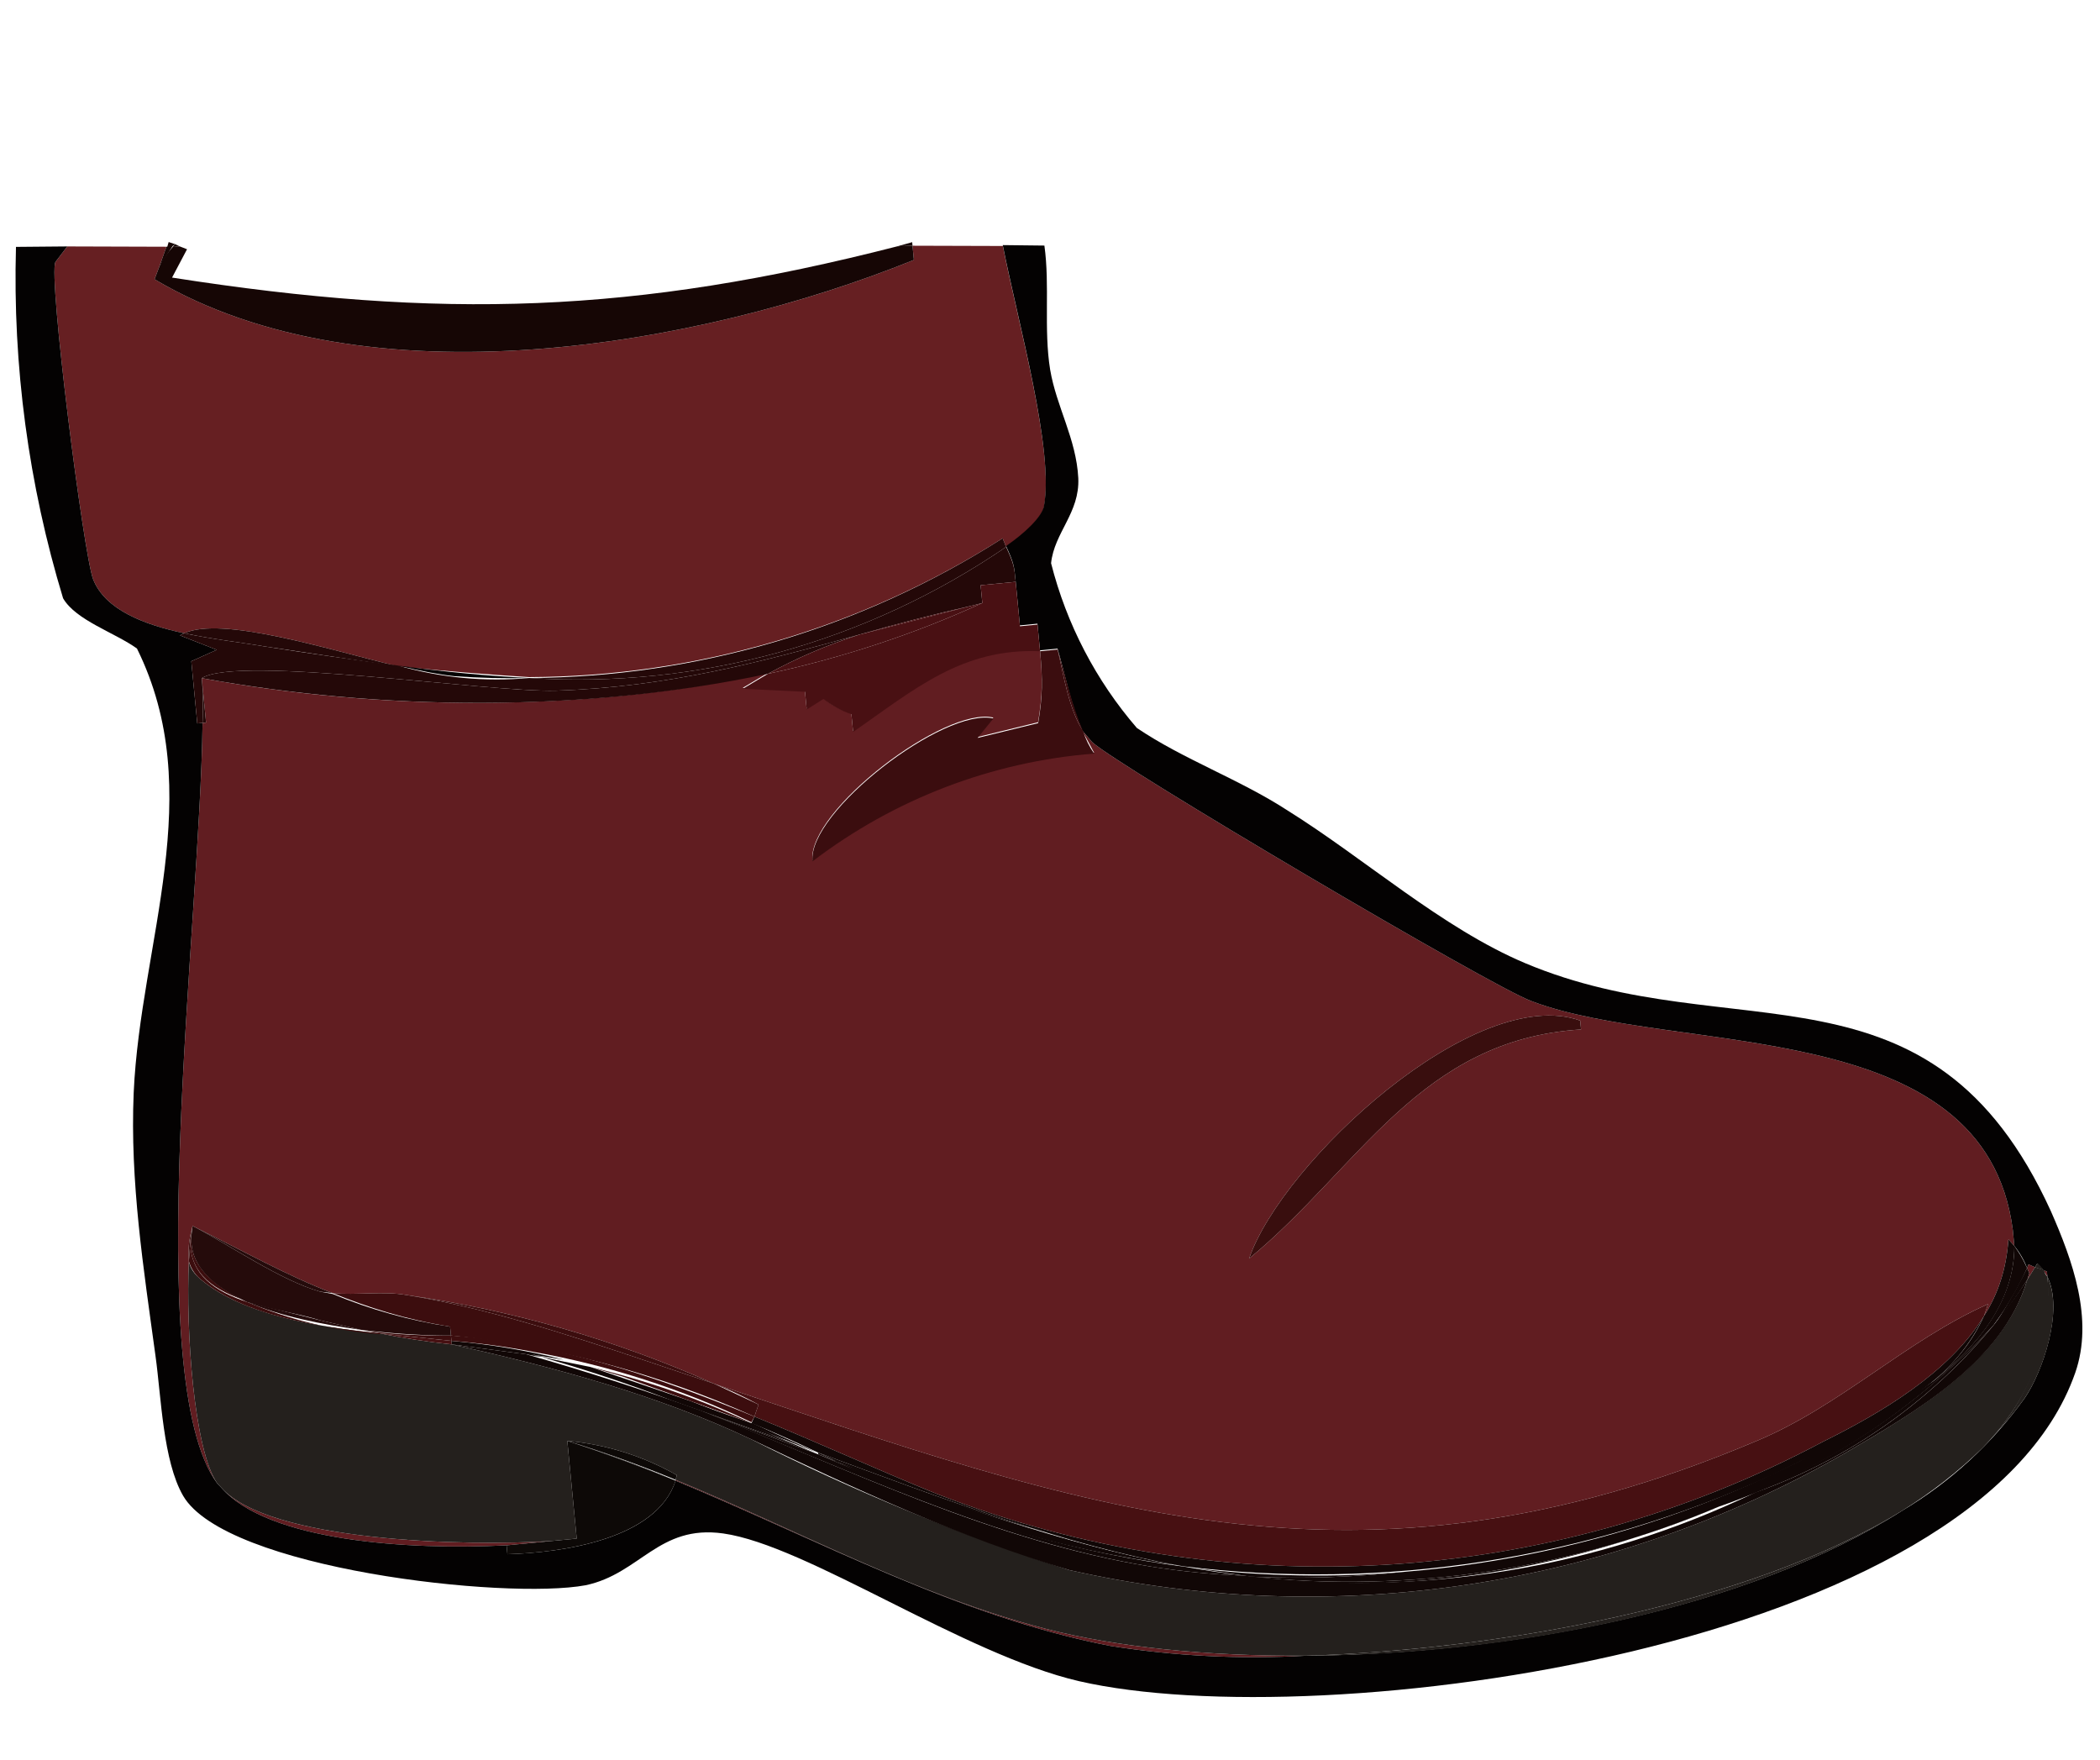
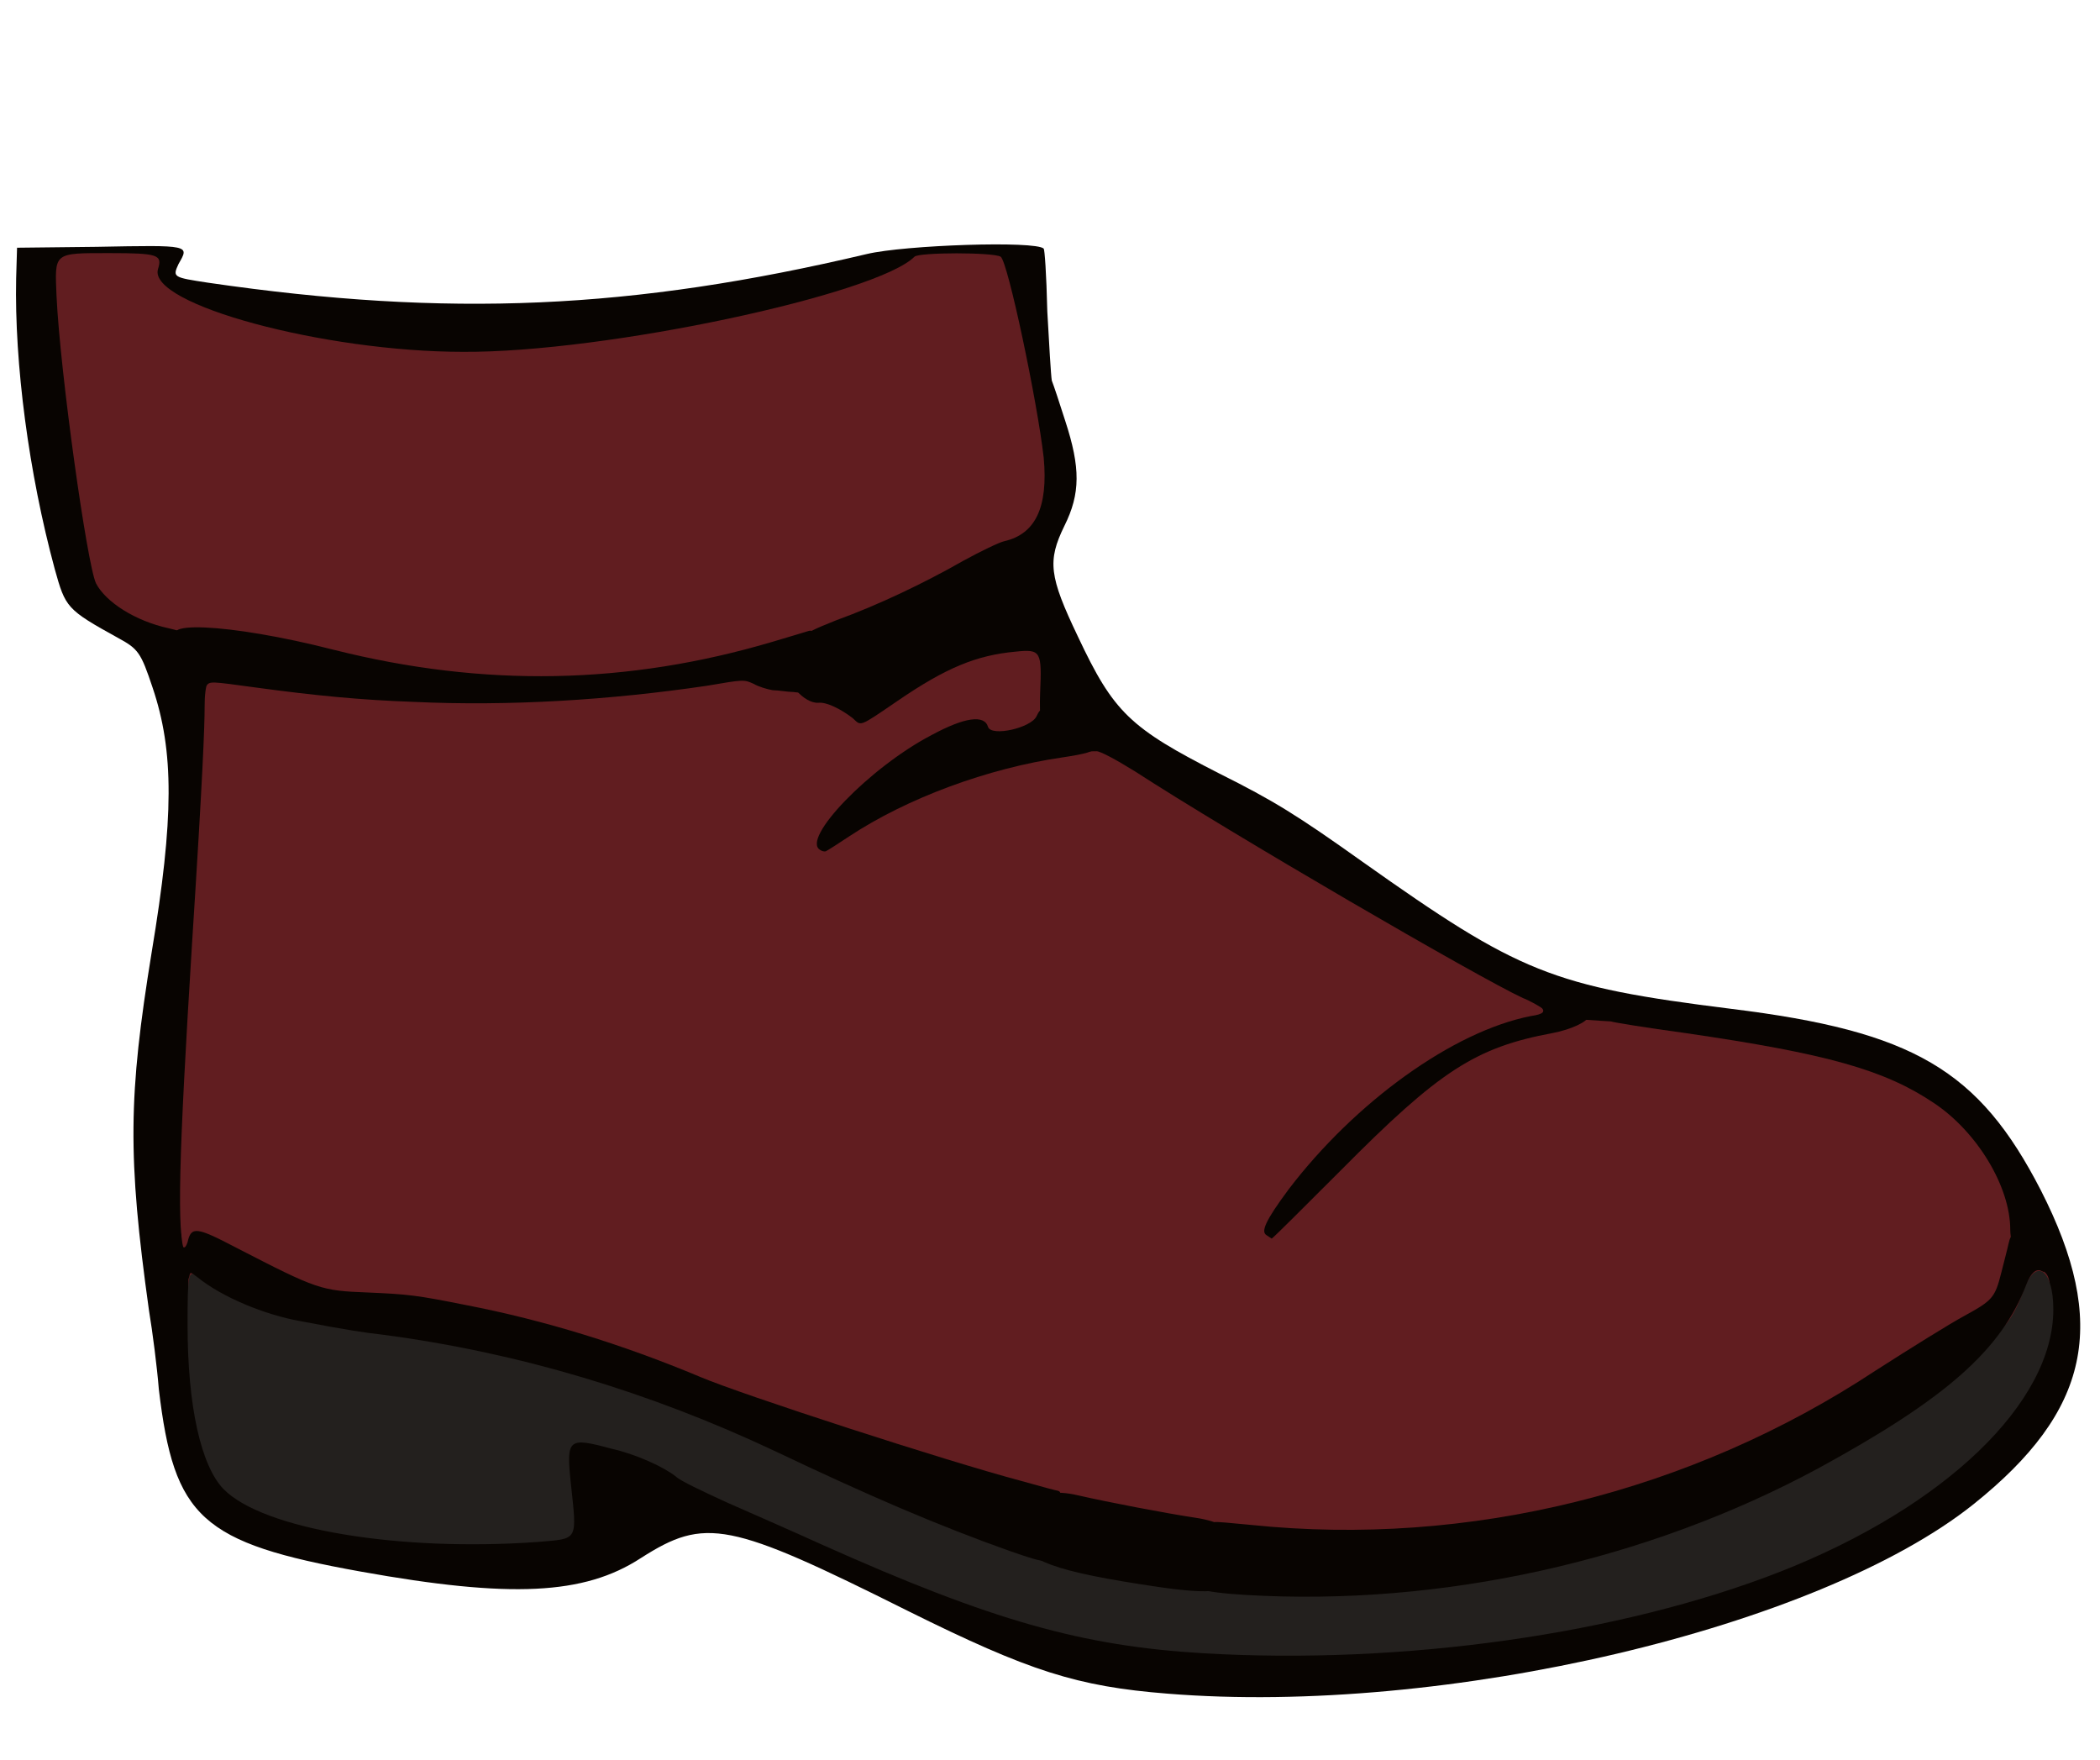
- <svg xmlns="http://www.w3.org/2000/svg" xml:space="preserve" style="fill-rule:evenodd;clip-rule:evenodd;stroke-linejoin:round;stroke-miterlimit:2" viewBox="0 0 234 196">
-   <path d="M67.8 159.6c15.6 8.2 30.5 18.2 47.3 23.1a106 106 0 0 0 22 3.2c-11.2-1-21.3-3-29.1-5.8-14.2-5.1-26.8-13.6-40.2-20.6z" style="fill:#611d21" transform="rotate(-5.5 136.3 71.1)scale(.98177 .99428)" />
-   <path d="M22.6 70c-2.4 22.1-14.2 72.6-6.6 85-2.3-4-1.9-17.5-.8-25.1q0-1.8.7-3.6l.1-.3c5.7 3.5 10.2 6.6 15.1 9 2.6.5 5.8.3 8.3 1a132 132 0 0 1 33.8 13.2c40.2 17.7 70 32.2 117.1 17.6 9.9-3 18-9.6 27.7-12.8l-.6 1.3q2.8-3.5 3.6-8.3l.6.8V146c-.8-24.5-36.2-23-51.9-30.7-4.3-2-44.2-30.7-46.8-33.6l-1-1.4 1.1 2.6a61 61 0 0 0-33 9c0-5.6 16.6-15.8 22-14l-2 2 7-1c.8-2.9 1-4.9 1-8-8.8-1.2-14.6 2.9-22 7v-2a9 9 0 0 1-3-2l-2 1v-2l-7-1 3-1.4c-21.6 2.5-44.4 0-64-5.5v5zM135 141c4.8-10.4 28.5-28.3 40-23v1c-18.3-.6-26.5 13-40 22M16.4 155.5c4.7 6.5 20.5 9 31.6 9.5h5.2c-10-.3-32-3-36.8-9.5m208.6-3.9v-.6l-.4-.2zm-1.3-1.2-.7-.4-.2.4.2.6-.3.7z" style="fill:#611d21" transform="rotate(-5.5 136.3 71.1)scale(.98177 .99428)" />
-   <path d="M12.5 15.4 11 17c-1 1.4 0 33 .8 35.8 1 3.5 5.2 5.6 9.7 7 4.5-1.5 15.7 3.2 23.8 6Q53 67.3 60 68.4A102 102 0 0 0 115 58l.3 1c2.2-1.2 4.3-2.8 4.7-4 1.8-6.1-.9-20.7-1.8-29.6l-10.2-1V26c-25.3 7.4-63.4 10.3-86-6l.7-1.4 1-2.1z" style="fill:#661f22" transform="rotate(-5.5 136.3 71.1)scale(.98177 .99428)" />
-   <path d="M45.3 65.7Q53 67.5 60 68.5q-4.2-.3-8.4-1-2.5-.5-6.3-1.8" style="fill:#040202" transform="rotate(-5.5 136.3 71.1)scale(.98177 .99428)" />
-   <path d="M122.9 25.8c.2 4.5-1 9.3-.7 13.9.3 4.2 2.2 8 2 12.4-.2 3.9-3.3 5.8-4 9.2a45 45 0 0 0 7.9 19.3c4.9 4 11 6.8 16.1 10.8 8.2 6.2 16.2 14.8 25.2 19.6 22.5 12 46 2.7 56.7 33.3 1.9 5.7 3.7 12.5 1 18.3-13.9 29.8-89.2 32.5-115.9 23.7-12.7-4.2-29.3-18.1-38.6-20.3-7.2-1.7-9.8 3.6-16.1 4.3-9.2.8-40.5-5.7-44.5-14.3-1.9-4.1-1.4-11.3-1.6-15.9-.4-9.9-1-19.7.4-29.6C13.2 93.8 22.5 77.9 16 61c-2.3-2-6.6-3.8-7.8-6.4a122 122 0 0 1-1.5-39.7l5.8.5L11 17c-1 1.4 0 33 .8 35.8 1 3.5 5.2 5.6 9.7 7l-.5.2 4 2-3 1v7h.6c-2.4 22.1-14.2 72.6-6.6 85l.4.5c4.7 6.5 20.5 9 31.6 9.5v1c6.1.4 17 0 19.8-6.4 15.6 8.2 30.5 18.2 47.3 23.1a106 106 0 0 0 22 3.2c23 2 50.3-.4 69-9.8a46 46 0 0 0 15-11.2c2.3-2.7 5.4-9.4 3.9-13.3v-.6l-.4-.2-.6-.8-.3.4-.7-.4-.2.4a9 9 0 0 0-1.2-2.6V146c-.8-24.5-36.2-23-51.9-30.7-4.3-2-44.2-30.7-46.8-33.6l-1-1.4c-1-3-1.3-6.3-1.9-9.4h-2v-3h-2v-5c0-1.7 0-2-.7-4 2.2-1.2 4.3-2.8 4.7-4 1.8-6.1-.9-20.7-1.8-29.6z" style="fill:#040202" transform="rotate(-5.5 136.3 71.1)scale(.98177 .99428)" />
-   <path d="m218 154-.6 1.3zm-201.6 1.5-.4-.5c-2.3-4-1.9-17.5-.8-25.1q.1 1.2 1.3 2.3c4.3 4.2 12 6.3 19.5 7.8q4 1.2 8 2c11.2 3.6 22.6 7.8 32.8 13.8a251 251 0 0 0 34.5 18 124 124 0 0 0 88.9-4.7c8.3-3.8 18.8-8.5 22.5-17.4l1-1.3 1 .4q0 .4.3.8c0 7.5-3.5 13.6-9.2 18.4a54 54 0 0 1-9.7 6.1c-18.6 9-47.5 11.2-69 9.8-11.2-1-21.3-3-29.1-5.8-14.2-5.1-26.8-13.6-40.2-20.6l.2-.5a31 31 0 0 0-12-5v11h-2.8c-10-.3-32-3-36.8-9.5" style="fill:#24201d" transform="rotate(-5.5 136.3 71.1)scale(.98177 .99428)" />
-   <path d="M206.1 176.1c-18.7 9.4-46 11.9-69 9.8 21.5 1.4 50.4-.8 69-9.8m18.9-24.5c1.5 4-1.6 10.6-3.9 13.3a40 40 0 0 1-5.3 5 24 24 0 0 0 9.2-18.3m-1.3-1.2.3-.4q.4.3.6.8z" style="fill:#24201d" transform="rotate(-5.5 136.3 71.1)scale(.98177 .99428)" />
-   <path d="m22 20 .7-1.4z" style="fill:#39090d" transform="rotate(-5.5 136.3 71.1)scale(.98177 .99428)" />
-   <path d="M16 126.3v-.3zM44 142q-4-.8-8-2l8 1.6zm29.2 7.2c40.2 17.7 70 32.2 117.1 17.6 9.9-3 18-9.6 27.7-12.8l-.6 1.3c-4.6 6-12.7 9.7-19.6 12.3a122 122 0 0 1-100.6-3.7c-6.6-3.4-13.2-7.2-19.8-10.6l.6-1.3q-2.4-1.6-4.8-2.8" style="fill:#471012" transform="rotate(-5.5 136.3 71.1)scale(.98177 .99428)" />
-   <path d="M222.7 151.7c-3.7 9-14.2 13.6-22.5 17.4a124 124 0 0 1-88.9 4.7c-12-4.8-23.4-11.4-34.5-18-10.2-6-21.6-10.2-32.8-13.8l8.3 1.9a306 306 0 0 1 19 8.1c16.2 8.2 31.8 17.8 49.3 22.3q5.1 1.3 10.4 2a105 105 0 0 0 58.7-3.8 62 62 0 0 0 33-20.8" style="fill:#110706" transform="rotate(-5.5 136.3 71.1)scale(.98177 .99428)" />
-   <path d="M217.4 155.3q2.8-3.5 3.6-8.3l.6.8c-.6 6.3-5.3 10.8-10.6 14.2q4.2-2.9 6.4-6.7" style="fill:#110706" transform="rotate(-5.5 136.3 71.1)scale(.98177 .99428)" />
-   <path d="M221.6 147.8c.5.9.7 1.2 1.2 2.6a35 35 0 0 1-4.4 6 76 76 0 0 1-33 17.3 109 109 0 0 1-53.6 2.8q8.6 1.2 17.5 1.1A123 123 0 0 0 211 162c5.3-3.4 10-8 10.6-14.2m-97.4 26.8c-13.5-3.8-26.2-10-40-16.6l2 1.2a247 247 0 0 0 38 15.4M84.1 158l-7-4H77l-6.6-3zm-27.6-13-3.5-1 .5.2zm-3-.8h-.2l.5.1zm14.5 6.3 3.2 1.5 13 6.2-3-1.6zm23.4 11.6-7.2-3.9 2 1zm33.9 12.8" style="fill:#110706" transform="rotate(-5.5 136.3 71.1)scale(.98177 .99428)" />
-   <path d="m86.2 159.2-2-1.2v.2zm0 0c12.7 6 24.7 11.6 37.2 15.2a123 123 0 0 1-37.2-15.2m-5-2.6q-5.3-3-10.8-5.7l-11-4.9-6-1.8.4.1q7.3 2.8 14.2 6.2zm141.6-6.2.2.6-.3.7a48 48 0 0 1-4.3 4.8q2.4-2.9 4.4-6.1m-37.4 23.3 3.1-.9a76 76 0 0 0 29.9-16.4 62 62 0 0 1-28.7 16.1zm0 0a109 109 0 0 1-53.6 2.8l-.8-.1c16.1 3.5 33.5 3.6 54.4-2.7" style="fill:#110706" transform="rotate(-5.5 136.3 71.1)scale(.98177 .99428)" />
-   <path d="M131.8 176.5q8.6 1.2 17.5 1.1-12-.1-24-2.7zM211 162" style="fill:#110706" transform="rotate(-5.5 136.3 71.1)scale(.98177 .99428)" />
-   <path d="M77.4 153.3c6.6 3.4 13.2 7.2 19.8 10.6a122 122 0 0 0 100.6 3.7c6.9-2.6 15-6.3 19.6-12.3a21 21 0 0 1-7.4 7.3 73 73 0 0 1-14.9 6.9l-3.2 1.2a126 126 0 0 1-67.7 3.9c-13.5-3.8-26.2-10-40-16.6q-3.7-2.2-7.2-4zM44 142v-.4a84 84 0 0 1 12.5 3.3L53 144l.5.2h-.2l-1-.3zm17.6 5.7" style="fill:#110706" transform="rotate(-5.5 136.3 71.1)scale(.98177 .99428)" />
-   <path d="M71.2 152c16.3 8.2 32 17.8 49.4 22.3q5.1 1.3 10.4 2-3.3-.7-6.5-1.6a123 123 0 0 1-33-12.6l-7.3-3.9zm59.8 24.4h.8zm79-13.8" style="fill:#110706" transform="rotate(-5.5 136.3 71.1)scale(.98177 .99428)" />
-   <path d="M60 68.5A102 102 0 0 0 115 58l.3 1A87 87 0 0 1 60 68.5M23 65q0 2.1-.4 5h.4z" style="fill:#240808" transform="rotate(-5.5 136.3 71.1)scale(.98177 .99428)" />
-   <path d="M97.8 67.2c-11.4 2-22.2 3.8-34.9 3-7.6-.5-35.5-7.4-39.9-5.2 19.7 5.5 42.5 8 64 5.6q5.2-2.2 10.8-3.4" style="fill:#240808" transform="rotate(-5.5 136.3 71.1)scale(.98177 .99428)" />
-   <path d="M21.5 59.8c4.5-1.5 15.7 3.2 23.8 6l-15-3.7c-2.2-.6-5.6-1.3-8.8-2.3" style="fill:#240808" transform="rotate(-5.5 136.3 71.1)scale(.98177 .99428)" />
-   <path d="M22.6 70H22v-7l3-1-4-2 .5-.2c3.2 1 6.6 1.7 8.8 2.3q7.9 2 15 3.6A41 41 0 0 0 60 68.5a87 87 0 0 0 55.3-9.5c.7 2 .7 2.3.7 4h-4v2l-1.3.2q-6.4.8-12.9 2c-11.4 2-22.2 3.8-34.9 3-7.6-.5-35.5-7.4-39.9-5.2q0 2.1-.4 5" style="fill:#240808" transform="rotate(-5.5 136.3 71.1)scale(.98177 .99428)" />
-   <path d="M108 24.4V26c-25.3 7.4-63.4 10.3-86-6l.7-1.4q.7-1.1 1.7-2h.8l.8.4-2 3c30 7.6 51.9 9 82.3 4.3z" style="fill:#160605" transform="rotate(-5.5 136.3 71.1)scale(.98177 .99428)" />
-   <path d="m22.7 18.6 1-2.1h.7zM108 24v.4l-1.7-.1zm-84.2-7.5.2-.5.7.3-.3.2zm1.4.1h-.8l.3-.3z" style="fill:#160605" transform="rotate(-5.5 136.3 71.1)scale(.98177 .99428)" />
-   <path d="m110.7 65.2 1.3-.2q-12 4.1-25 5.6 5.2-2.2 10.8-3.4z" style="fill:#491013" transform="rotate(-5.5 136.3 71.1)scale(.98177 .99428)" />
-   <path d="M97.8 67.2q6.4-1.2 13-2z" style="fill:#491013" transform="rotate(-5.5 136.3 71.1)scale(.98177 .99428)" />
-   <path d="M118 71v-3h-2v-5h-4v2q-12 4.1-25 5.6L84 72l7 1v2l2-1q1.4 1.3 3 2v2c7.4-4.1 13.2-8.2 22-7" style="fill:#491013" transform="rotate(-5.5 136.3 71.1)scale(.98177 .99428)" />
-   <path d="M15.2 129.9q0-1.8.7-3.6l-.3 1.3zm15.9 5.1c2.6.5 5.8.3 8.3 1 8.9 2.3 17.7 6.1 26.1 9.8l7.7 3.4L78 152l-.6 1.3A112 112 0 0 0 44 141v-1c-5-1.3-9-3-12.9-5" style="fill:#3c0d0e" transform="rotate(-5.5 136.3 71.1)scale(.98177 .99428)" />
-   <path d="M36 140c-7.6-1.5-15.2-3.6-19.5-7.8a4 4 0 0 1-1.3-2.3l.4-2.3c-.5 3.8 2.3 6 5.8 7.5a49 49 0 0 0 14.6 5m3.4-4.1a132 132 0 0 1 33.8 13.2l-7.7-3.4c-8.4-3.7-17.2-7.5-26.1-9.8M77 154a97 97 0 0 0-17.6-8l3.5 1.4 7.5 3.5zm-6.6-3" style="fill:#3c0d0e" transform="rotate(-5.5 136.3 71.1)scale(.98177 .99428)" />
-   <path d="m15.6 127.6.3-1.3v-.1l-.1.7zM44 141c12 2 22.8 6.8 33.4 12.3l-.4.6a97 97 0 0 0-23.9-10.2 84 84 0 0 0-9.1-2.1z" style="fill:#3c0d0e" transform="rotate(-5.5 136.3 71.1)scale(.98177 .99428)" />
-   <path d="M21.4 135c-3.5-1.5-6.3-3.6-5.8-7.4l.2-.7c-.7 3.4 1.8 6 5.6 8.2M36 140l-2.1-.6c4 1 7.8 1.4 10.1 1.6v.6z" style="fill:#3c0d0e" transform="rotate(-5.5 136.3 71.1)scale(.98177 .99428)" />
-   <path d="M120 71c.6 3 1 6.4 2 9.4-1.4-2.7-1.6-6.5-2-9.4" style="fill:#3b0d0f" transform="rotate(-5.5 136.3 71.1)scale(.98177 .99428)" />
-   <path d="M120 71h-2c0 3.1-.2 5.1-1 8l-7 1 2-2c-5.4-1.8-22 8.4-22 14a61 61 0 0 1 33-9q-.7-1.2-1-2.6c-1.4-2.7-1.6-6.5-2-9.4" style="fill:#3b0d0f" transform="rotate(-5.5 136.3 71.1)scale(.98177 .99428)" />
-   <path d="M53.2 165H56zm2.8-11a31 31 0 0 1 12 5l-.2.5A141 141 0 0 0 56 154" style="fill:#0d0907" transform="rotate(-5.5 136.3 71.1)scale(.98177 .99428)" />
-   <path d="M67.8 159.6C65 166 54 166.4 48 166v-1h8v-11q6 2.6 11.8 5.6M48 165h8z" style="fill:#0d0907" transform="rotate(-5.5 136.3 71.1)scale(.98177 .99428)" />
-   <path d="M56 154q6 2.6 11.8 5.6A141 141 0 0 0 56 154" style="fill:#0d0907" transform="rotate(-5.5 136.3 71.1)scale(.98177 .99428)" />
-   <path d="M135 141c4.8-10.4 28.5-28.3 40-23v1c-18.3-.6-26.5 13-40 22" style="fill:#390e0e" transform="rotate(-5.5 136.3 71.1)scale(.98177 .99428)" />
-   <path d="M16 126c5.7 3.5 10.2 6.6 15.1 9l-1.4-.3c-4.4-1.7-9.6-6.1-13.7-8.7m0 .2v-.2z" style="fill:#250b0b" transform="rotate(-5.5 136.3 71.1)scale(.98177 .99428)" />
-   <path d="M16 126c4.1 2.6 9.3 7 13.7 8.7l1.4.4A57 57 0 0 0 44 140v1c-2.3-.2-6-.7-10.1-1.6l-4.5-1.5c-2.4-1-5.4-1.7-8-2.8-3.8-2.1-6.3-4.8-5.6-8.2z" style="fill:#250b0b" transform="rotate(-5.5 136.3 71.1)scale(.98177 .99428)" />
-   <path d="M33.9 139.4c-4.3-1-9-2.4-12.5-4.3l8 2.8z" style="fill:#250b0b" transform="rotate(-5.5 136.3 71.1)scale(.98177 .99428)" />
+ <svg xmlns="http://www.w3.org/2000/svg" viewBox="0 0 234 196" width="234" height="196">
+   <path class="c-outline" fill="#080401" d="M130.1 188.7C120 187.9 114.7 186.2 101.2 179.5C81.2 169.5 78.6 169 71.4 173.6C65.1 177.7 56.9 178.1 40.2 175.1C22.4 171.9 19.4 169.1 17.7 154.8C17.5 152.3 17 148.4 16.6 146C14.2 128.8 14.3 122.1 16.9 106.1C19.4 91.1 19.4 83.7 17 76.6C15.7 72.7 15.4 72.3 13.2 71.1C7.4 67.9 7.3 67.7 6.1 63.4C3.2 52.7 1.6 40.5 1.8 31L1.9 27.6L10.8 27.5C21.3 27.3 21.1 27.3 19.9 29.4C19.2 30.9 19.3 30.9 23.2 31.5C50 35.4 70.4 34.5 96.6 28.3C100.8 27.3 115.4 26.8 116.3 27.7C116.4 27.8 116.6 30.4 116.7 34.7C116.9 38.3 117.1 41.8 117.2 42.4C117.4 42.9 118.1 45 118.7 46.9C120.4 52.1 120.4 55 118.6 58.6C116.7 62.5 116.9 64.2 120.1 70.9C124.1 79.4 125.9 81.1 135.9 86.2C141.9 89.2 144.5 90.8 151.8 96C169.3 108.4 172.9 109.9 192.9 112.4C213.2 114.9 220.5 119.2 227.4 132.6C235 147.5 232.9 157.2 219.9 167.6C202.6 181.4 161 191.2 130.1 188.7Z" />
+   <path class="c-boot" fill="#611d20" d="M143.5 178.2C137 177.9 136 177.6 137.2 176.5C140.6 173.4 138.7 169.9 133.2 169.1C129.9 168.6 123.6 167.4 120.1 166.6C115.1 165.4 111.8 168.1 113.7 171.8C114.3 172.9 114.2 172.9 112.4 172.8C109.4 172.5 81.5 162.4 70.9 157.8C60.5 153.2 56 151.8 45.4 149.9C42.6 149.4 37.8 148.5 34.7 147.9C31.6 147.3 27.3 146.5 25.2 146.1C20.6 145.4 21 145.7 21 142.9C21 141.2 20.9 140.2 20.6 139.6C19.7 137.4 19.9 129.2 21.4 105.1C22.6 86.4 22.8 80.9 22.8 78.8C22.8 77.5 22.9 76.5 23.2 75.8C24.2 73 22.5 70.8 18.8 70C15.1 69.2 11.8 67.1 10.7 65C9.7 62.9 6.7 41.5 6.3 33C6.1 28.1 5.9 28.2 12.2 28.2C17.7 28.2 18.1 28.4 17.6 30C16.5 33.9 36.1 39.2 51.6 39.2C67.5 39.3 97.7 32.8 101.9 28.6C102.4 28.1 110.7 28.1 111.5 28.6C112.3 29.1 115.6 44.8 116.3 51C116.8 56.5 115.4 59.5 111.9 60.3C111.4 60.4 109.3 61.4 107.3 62.5C103.1 64.9 97.9 67.4 93.2 69.1C88.6 70.9 87.5 71.8 87.5 74.1C87.5 76 89.6 78.4 91.2 78.3C92.1 78.2 93.7 79 95 80C96 80.9 95.6 81.1 100 78.1C105.4 74.4 108.8 73 113.2 72.6C116 72.3 116.1 72.6 115.9 77.2C115.7 82.4 116.7 83.9 120.1 83.8C120.9 83.7 121.9 83.7 122.2 83.7C122.6 83.7 124.3 84.6 126.4 85.9C137.2 92.9 164.9 109 169.7 111.2C170.5 111.5 171.7 112.2 172.4 112.7C173.7 113.5 173.8 113.6 176.4 113.6C177.9 113.7 179.3 113.8 179.5 113.8C179.7 113.9 183.4 114.5 187.8 115.1C203.6 117.4 210 119.2 215.5 122.9C220.3 126.1 224 132.2 224 137C224 139.2 225.5 141.5 227.1 141.5C229.4 141.5 228.5 146.5 225.5 150.1C223.5 152.5 206.7 162.7 198.1 166.8C182.7 174 160.5 179.2 147.8 178.5C147.4 178.4 145.5 178.3 143.5 178.2Z" />
+   <path class="c-sole" fill="#23201e" d="M134.1 184.2C120.6 183.4 110.6 180.6 91.6 172.1C88.3 170.6 83.5 168.5 81 167.4C78.4 166.2 75.8 165 75.3 164.5C73.9 163.4 70.8 162 68.1 161.4C63.3 160.1 63.1 160.3 63.6 165.2C64.3 171.8 64.5 171.4 59.9 171.8C44.5 172.9 29.3 170.4 24.9 165.9C22.4 163.3 20.9 156.7 20.9 147.6C20.9 141.8 21 141.5 22 142.2C22.4 142.5 23.6 142.9 25.1 143.1C26.5 143.3 30.2 144 33.4 144.6C36.5 145.2 41.9 146.2 45.3 146.9C57.3 149.1 61.5 150.3 72.1 155C80.7 158.8 98.4 165.4 109.5 168.9C113.2 170 113.2 170 113.4 171.1C114.2 173.9 117.5 175.1 129 176.8C135.2 177.7 137 177.4 138 175.6C138.4 174.9 138 174.9 144.1 175.2C168.9 176.5 194.2 168.2 220.2 150.3C223.4 148.2 224.3 147 225.6 143.5C226.9 140.1 228.8 141.5 228.8 145.9C228.8 156.3 216.7 167.9 198.4 175.1C180.5 182.1 156.3 185.5 134.1 184.2Z" />
+   <path class="c-outline" fill="#080401" d="M46.1 78.2C40.3 78 35.1 77.5 28.5 76.6C23.4 75.9 23.4 75.9 23 76.4C22.2 77.4 21.9 76.8 22.3 75.2C22.7 73.8 22.1 72.5 20.7 71.7C16.1 69 25.5 69.4 37.2 72.4C53.9 76.6 69.9 76.3 86.1 71.5C88.1 70.9 89.8 70.4 90.1 70.3C90.8 70.1 90.6 70.9 89.6 71.9C88.5 73.1 88.3 74.2 89 75.5C89.8 77 89.7 77.3 88.4 77.1C87.8 77.1 86.7 76.9 86.1 76.9C85.5 76.8 84.5 76.5 84 76.2C82.9 75.7 82.9 75.7 78.8 76.4C68 78 56.7 78.7 46.1 78.2Z" />
+   <path class="c-outline" fill="#080401" d="M91.4 94.7C89.2 93.5 96.9 85.5 103.8 81.9C107.5 79.9 109.7 79.6 110.1 81C110.5 82.1 114.9 81.1 115.5 79.8C116 78.7 116.4 78.8 116.8 80.1C117.2 82 118.5 83 120.2 82.8C120.9 82.7 122 83 122 83.3C122 83.7 121 84 118.3 84.4C110.1 85.6 101.1 88.9 94.6 93.2C93.4 94 92.3 94.7 92.1 94.8C92 94.9 91.7 94.9 91.4 94.7Z" />
+   <path class="c-outline" fill="#080401" d="M141.1 137.6C140.5 137.2 141 136 143.6 132.5C151 122.8 161.9 114.9 170.6 113.2C172 113 172.3 112.7 171.6 112.1C170.9 111.6 172.1 111.5 173.2 112C173.7 112.3 174.8 112.6 175.6 112.7C176.4 112.9 177 113.1 177 113.2C177 113.8 175.1 114.7 173 115.1C164.4 116.7 160.4 119.3 149.4 130.4C145.2 134.6 141.8 138 141.7 138C141.7 138 141.4 137.8 141.1 137.6Z" />
+   <path class="c-outline" fill="#080401" d="M112.5 172.8C104.6 170 96.7 166.6 86.4 161.7C72.4 155.1 57.8 150.7 42.6 148.7C40.8 148.5 38.7 148.2 33.5 147.2C29.5 146.5 24.7 144.5 22 142.3C21.2 141.7 21.2 141.7 21.1 142.2C20.9 143 20.3 142.9 20.1 142.1C20 141.7 19.9 140.9 19.7 140.2C19.5 139.3 19.5 138.9 19.8 138.2L20.2 137.4L20.2 138.2C20.3 139.1 20.6 139.3 20.9 138.4C21.3 136.6 21.9 136.7 26.3 139C35.4 143.7 35.8 143.8 40.9 144C45.5 144.2 46.4 144.3 51.9 145.4C60.7 147.1 69.4 149.8 78 153.4C82.7 155.4 105.5 162.8 113.8 165C115.9 165.6 117.8 166.1 117.9 166.1C118.5 166.3 117.9 167 117 167.2C114.3 167.7 113.5 170.3 115.4 172.4C117.2 174.3 116.8 174.3 112.5 172.8Z" />
+   <path class="c-outline" fill="#080401" d="M138.8 177.7C133.7 177.4 132 176.8 135 176.3C137.8 175.9 138.6 172.2 136.2 170.8C135.6 170.4 135.1 169.8 135.3 169.6C135.4 169.5 137.2 169.7 139.4 169.9C163.6 172.4 188.4 166.3 209 152.7C212.9 150.2 217.4 147.4 218.9 146.6C222 144.9 222.3 144.6 223 141.8C223.3 140.6 223.7 139.1 223.8 138.6C224.1 137.2 224.6 137.2 225.3 138.6C225.6 139.3 226.2 140 226.6 140.3C227.1 140.5 227.5 140.9 227.6 141.2C227.8 141.7 227.8 141.8 227.5 141.6C226.9 141.3 226.3 141.8 225.8 143.1C223 150.4 216.9 155.8 202.6 163.6C183.5 173.9 160.6 179 138.8 177.7Z" />
</svg>
